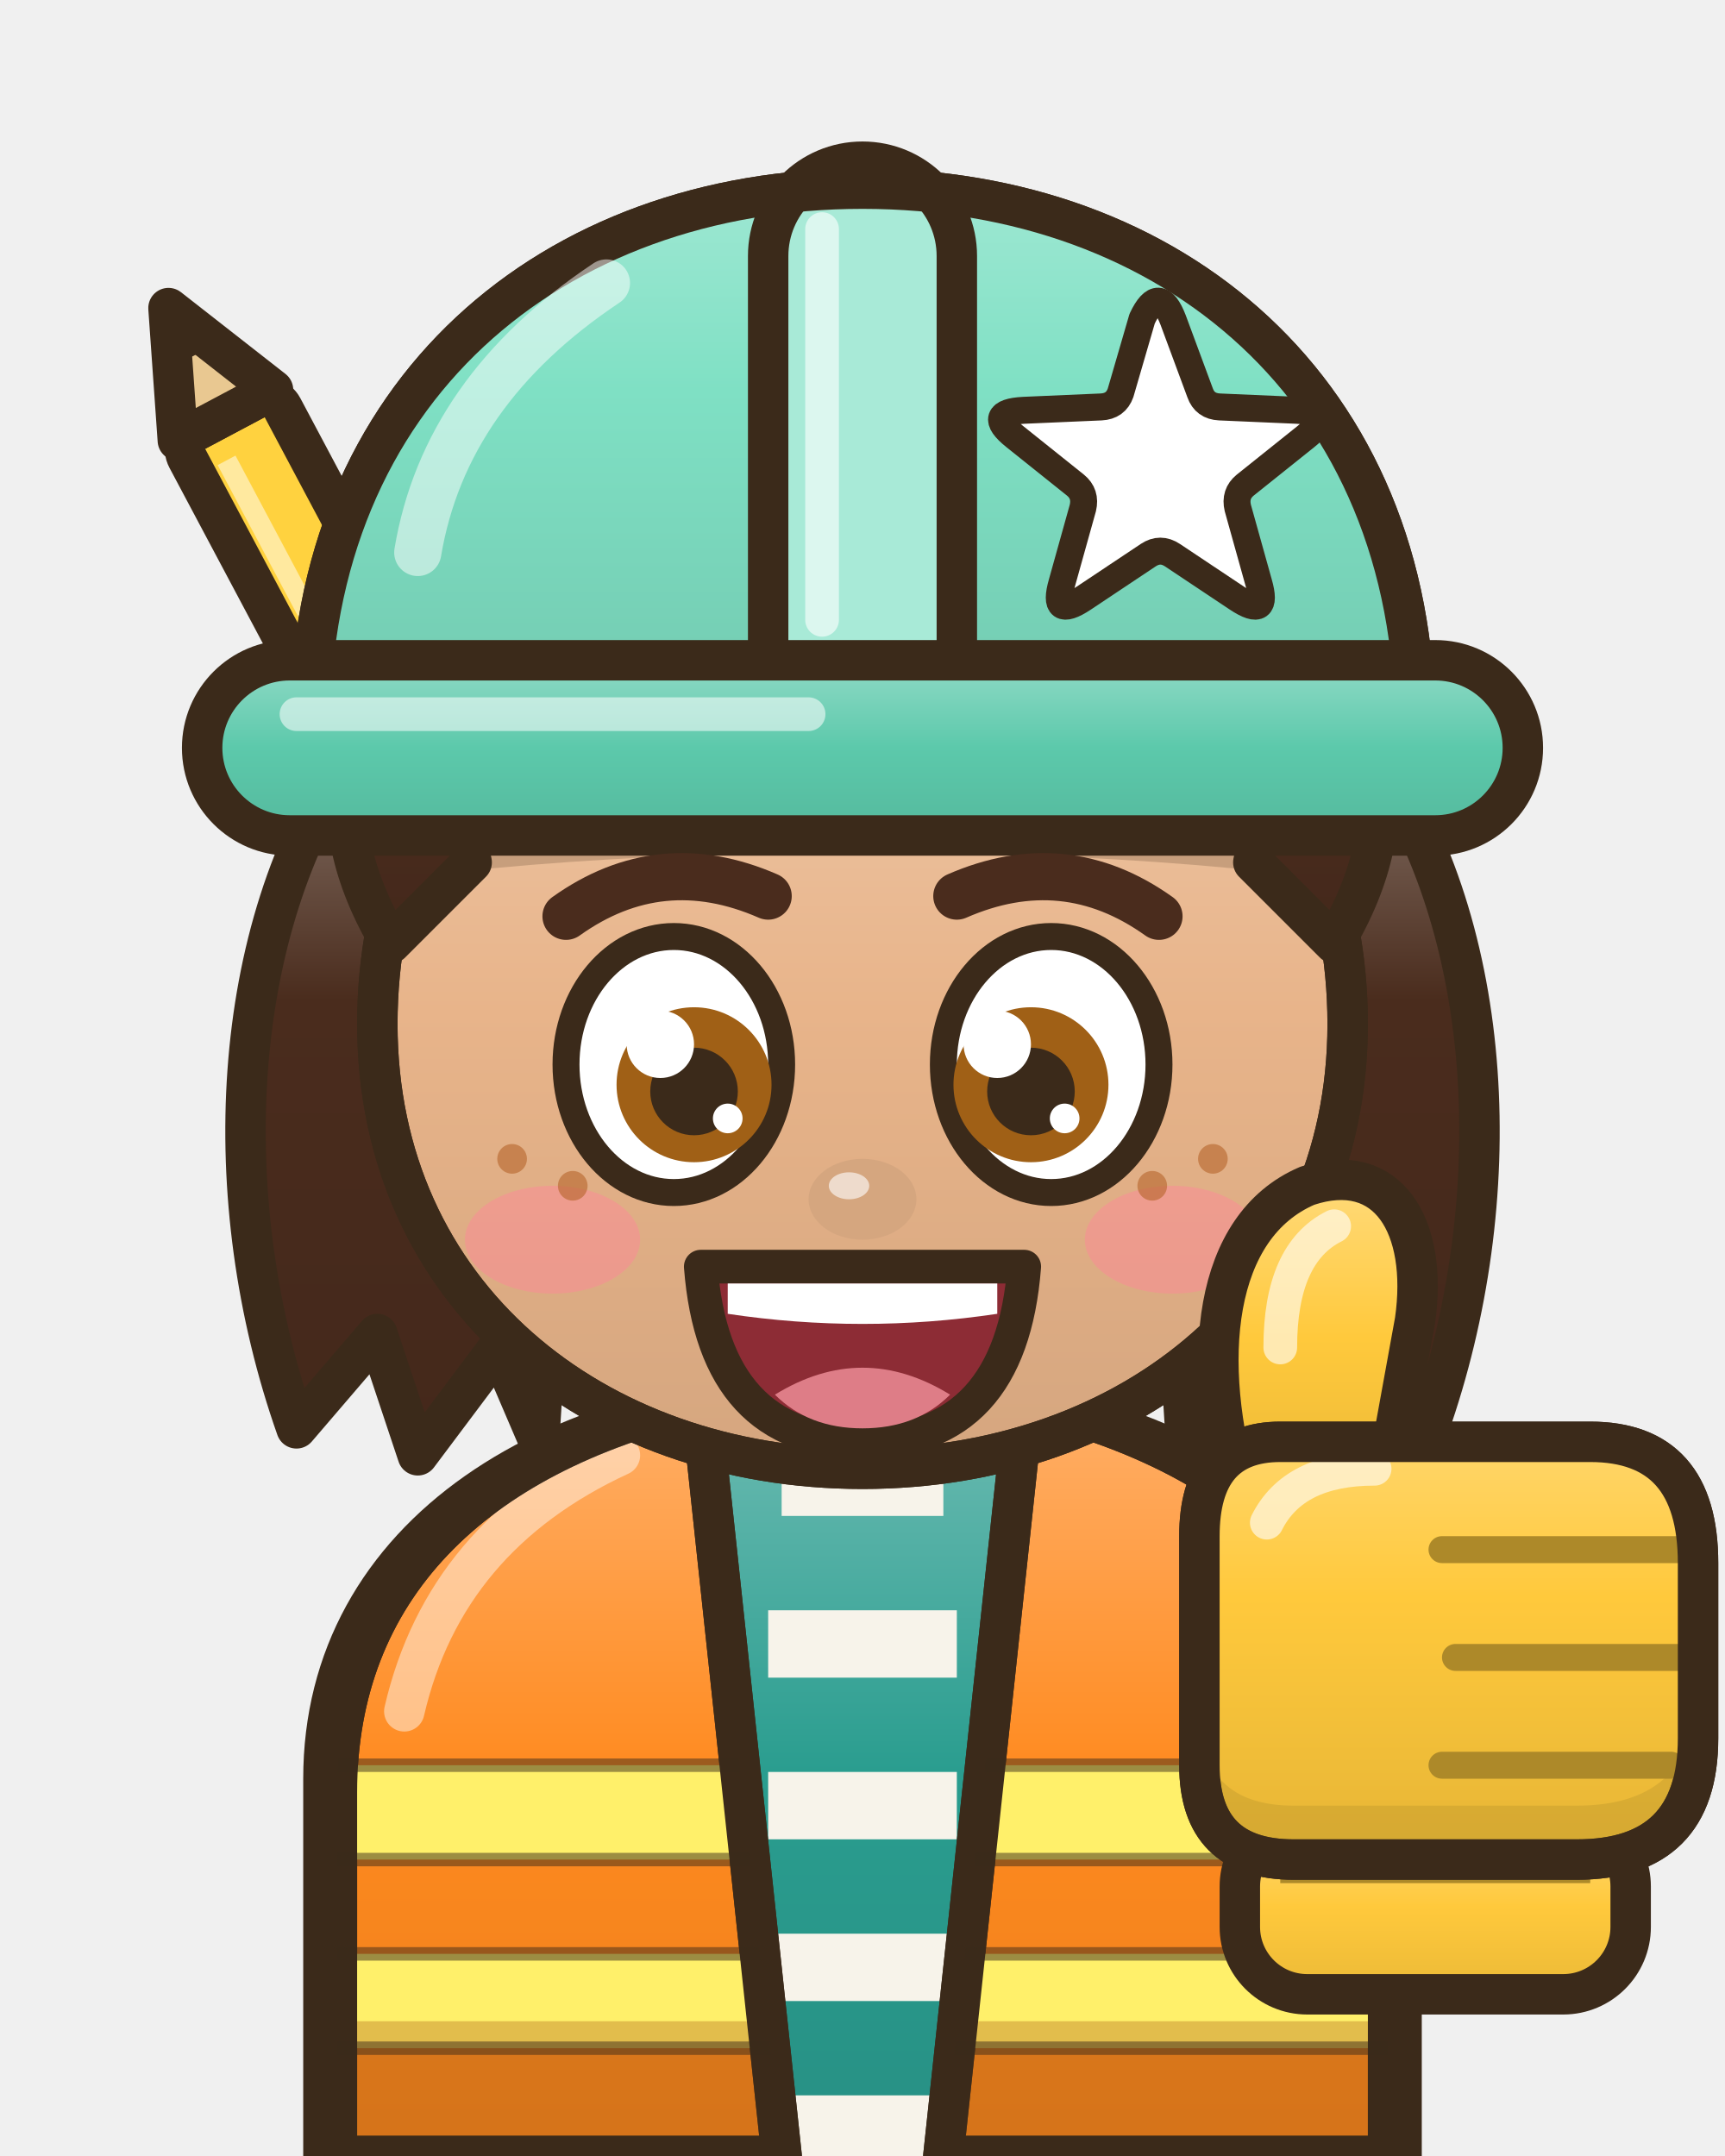
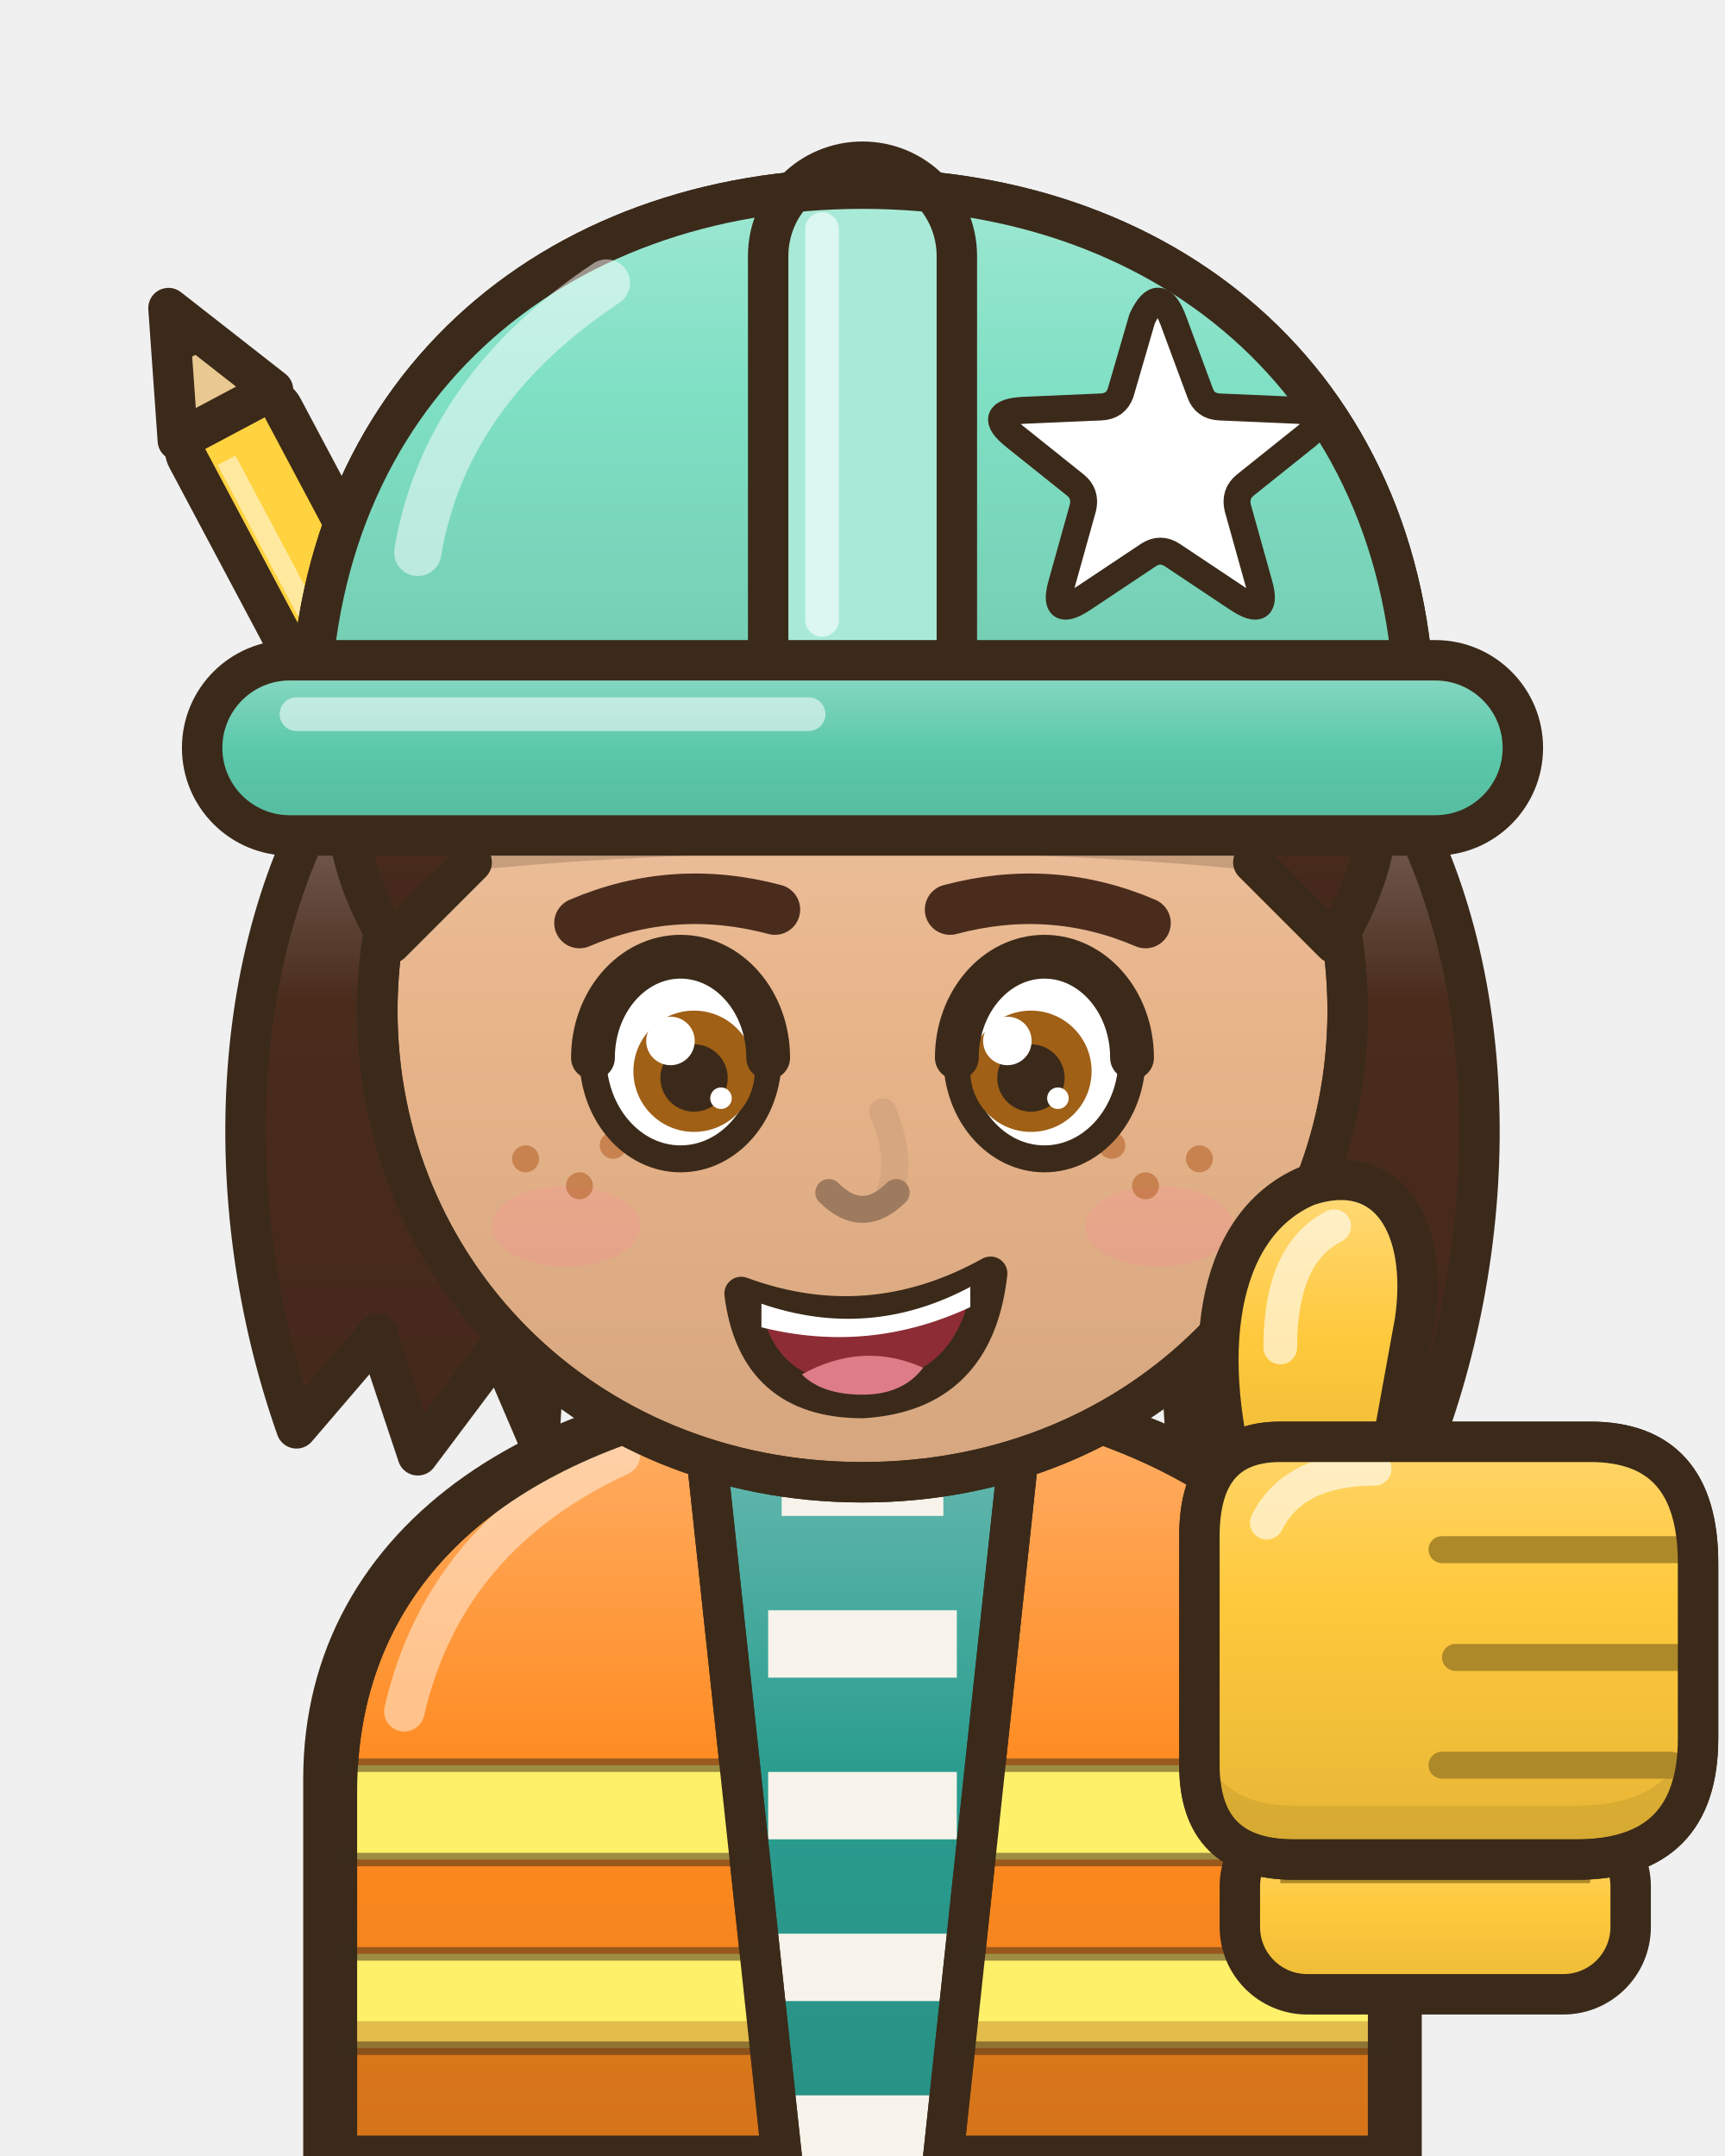
<svg xmlns="http://www.w3.org/2000/svg" viewBox="0 0 256 320" width="256" height="320">
  <defs>
    <linearGradient id="sk" x1="0" y1="0" x2="0" y2="1">
      <stop offset="0" stop-color="#EFCCAF" />
      <stop offset=".5" stop-color="#E8B48A" />
      <stop offset="1" stop-color="#D5A67F" />
    </linearGradient>
    <linearGradient id="hr" x1="0" y1="0" x2="0" y2="1">
      <stop offset="0" stop-color="#847065" />
      <stop offset=".35" stop-color="#4A2C1D" />
      <stop offset="1" stop-color="#44281B" />
    </linearGradient>
    <linearGradient id="hm" x1="0" y1="0" x2="0" y2="1">
      <stop offset="0" stop-color="#A8EAD7" />
      <stop offset=".5" stop-color="#7FE0C4" />
      <stop offset="1" stop-color="#75CEB4" />
    </linearGradient>
    <linearGradient id="br" x1="0" y1="0" x2="0" y2="1">
      <stop offset="0" stop-color="#90DAC6" />
      <stop offset=".5" stop-color="#5CC9AB" />
      <stop offset="1" stop-color="#55B99D" />
    </linearGradient>
    <linearGradient id="vs" x1="0" y1="0" x2="0" y2="1">
      <stop offset="0" stop-color="#FFAF67" />
      <stop offset=".5" stop-color="#FF8A1F" />
      <stop offset="1" stop-color="#EB7F1D" />
    </linearGradient>
    <linearGradient id="sh" x1="0" y1="0" x2="0" y2="1">
      <stop offset="0" stop-color="#6EBCB3" />
      <stop offset=".5" stop-color="#2A9D8F" />
      <stop offset="1" stop-color="#279084" />
    </linearGradient>
    <linearGradient id="gl" x1="0" y1="0" x2="0" y2="1">
      <stop offset="0" stop-color="#FFDA7A" />
      <stop offset=".5" stop-color="#FFC93C" />
      <stop offset="1" stop-color="#EBB937" />
    </linearGradient>
-     <path id="fc" d="M128 82C170 82 200 112 200 152C200 192 168 218 128 218C88 218 56 192 56 152C56 112 86 82 128 82Z" />
+     <path id="fc" d="M128 82C170 82 200 112 200 150C200 188 170 220 128 220C86 220 56 188 56 150C56 112 86 82 128 82Z" />
    <path id="dome" d="M46 108C46 58 82 28 128 28C174 28 210 58 210 108Z" />
    <path id="vl" d="M50 320V266C50 236 70 216 104 208L116 320Z" />
    <path id="vr" d="M206 320V266C206 236 186 216 152 208L140 320Z" />
    <path id="fist" d="M190 214H236Q252 214 252 232V258Q252 276 234 276H192Q178 276 178 262V228Q178 214 190 214Z" />
    <path id="thumb" d="M184 222C178 202 180 182 194 176C206 172 212 182 210 196L206 218Z" />
    <clipPath id="cf">
      <use href="#fc" />
    </clipPath>
    <clipPath id="cd">
      <use href="#dome" />
    </clipPath>
    <clipPath id="cv">
      <use href="#vl" />
      <use href="#vr" />
    </clipPath>
    <clipPath id="cg">
      <use href="#fist" />
    </clipPath>
  </defs>
  <g stroke="#3B2A1A" stroke-width="6" stroke-linejoin="round">
    <path d="M52 112C34 138 32 178 44 212L56 198L62 216L74 200L80 214L84 150L172 150L176 214L182 200L194 216L200 198L212 212C224 178 222 138 204 112Z" fill="url(#hr)" />
    <path d="M48 320V264C48 228 82 206 128 206C174 206 208 228 208 264V320Z" fill="url(#sh)" />
    <path d="M116 220H140M114 244H142M114 268H142M114 292H142M114 316H142" stroke="#F7F3EA" stroke-width="10" stroke-linecap="butt" />
    <path d="M108 206Q128 222 148 206Q148 196 128 196Q108 196 108 206Z" fill="#9E7A5E" />
    <path d="M104 206Q128 228 152 206" fill="none" stroke="#F7F3EA" stroke-width="8" />
    <path d="M104 206Q128 228 152 206" fill="none" stroke-width="3" />
    <use href="#vl" fill="url(#vs)" />
    <use href="#vr" fill="url(#vs)" />
    <g clip-path="url(#cv)" stroke="none">
      <path d="M40 262H220V276H40ZM40 290H220V304H40Z" fill="#FFF06A" />
      <path d="M40 300H220V330H40Z" fill="#AD5E15" fill-opacity=".35" />
      <path d="M60 254Q66 228 92 216" fill="none" stroke="#FFFFFF" stroke-opacity=".45" stroke-width="6" stroke-linecap="round" />
    </g>
    <use href="#vl" fill="none" />
    <use href="#vr" fill="none" />
    <path d="M40 262H112M40 276H113M40 290H114M40 304H115M144 262H216M143 276H216M142 290H216M141 304H216" stroke="#3B2A1A" stroke-width="2" stroke-opacity=".5" clip-path="url(#cv)" />
    <use href="#fc" fill="url(#sk)" />
    <g clip-path="url(#cf)" stroke="none">
      <path d="M40 200C80 230 176 230 216 200V240H40Z" fill="#9E7A5E" fill-opacity=".35" />
      <path d="M40 110H216V134C176 124 80 124 40 134Z" fill="#9E7A5E" fill-opacity=".45" />
    </g>
    <use href="#fc" fill="none" />
    <path d="M58 140C46 120 52 104 64 98L70 128Z" fill="url(#hr)" />
    <path d="M198 140C210 120 204 104 192 98L186 128Z" fill="url(#hr)" />
    <g transform="rotate(-28 54 96)">
      <rect x="44" y="56" width="16" height="64" rx="3" fill="#FFD23F" />
      <path d="M44 56L52 38L60 56Z" fill="#E9C891" />
      <path d="M49.5 45L52 38L54.5 45Z" fill="#3B2A1A" stroke-width="2" />
      <path d="M49 62V114" stroke="#FFFFFF" stroke-opacity=".5" stroke-width="3" />
    </g>
    <use href="#dome" fill="url(#hm)" />
    <g clip-path="url(#cd)" stroke="none">
      <use href="#dome" fill="#569885" fill-opacity=".35" />
      <use href="#dome" y="-10" fill="url(#hm)" />
    </g>
    <rect x="114" y="24" width="28" height="86" rx="14" fill="#A8EAD7" />
    <path d="M122 34V92" stroke="#FFFFFF" stroke-opacity=".6" stroke-width="5" stroke-linecap="round" />
    <use href="#dome" fill="none" />
    <path d="M78.5 45.3Q81 40 83.1 45.5L87.1 56.3Q87.8 58.3 90 58.4L101.5 58.9Q107.3 59.2 102.8 62.8L93.8 70Q92.2 71.3 92.7 73.4L95.8 84.5Q97.4 90 92.6 86.8L83 80.4Q81.2 79.2 79.4 80.4L69.8 86.8Q65 90 66.6 84.5L69.7 73.4Q70.2 71.3 68.6 70L59.6 62.8Q55.1 59.2 60.9 58.9L72.4 58.4Q74.6 58.3 75.3 56.3Z" fill="#FFFFFF" stroke-width="4" transform="translate(91 2)" />
    <path d="M62 82Q66 58 90 42" fill="none" stroke="#FFFFFF" stroke-opacity=".5" stroke-width="7" stroke-linecap="round" />
    <rect x="30" y="98" width="196" height="26" rx="13" fill="url(#br)" />
    <path d="M44 106H120" stroke="#FFFFFF" stroke-opacity=".55" stroke-width="5" stroke-linecap="round" />
    <g id="face" stroke="none">
-       <g fill="#FF879A" fill-opacity=".45">
-         <ellipse cx="82" cy="184" rx="13" ry="8" />
-         <ellipse cx="174" cy="184" rx="13" ry="8" />
+       <g fill="#FF879A" fill-opacity=".22">
+         <ellipse cx="84" cy="182" rx="11" ry="6" />
+         <ellipse cx="172" cy="182" rx="11" ry="6" />
      </g>
      <g fill="#B5652B" fill-opacity=".6">
-         <circle cx="76" cy="172" r="2.2" />
-         <circle cx="85" cy="176" r="2.2" />
-         <circle cx="90" cy="169" r="2.2" />
-         <circle cx="180" cy="172" r="2.2" />
-         <circle cx="171" cy="176" r="2.2" />
-         <circle cx="166" cy="169" r="2.2" />
+         <circle cx="78" cy="172" r="2" />
+         <circle cx="86" cy="176" r="2" />
+         <circle cx="91" cy="170" r="2" />
+         <circle cx="178" cy="172" r="2" />
+         <circle cx="170" cy="176" r="2" />
+         <circle cx="165" cy="170" r="2" />
      </g>
-       <path d="M84 136Q98 126 114 133M142 133Q158 126 172 136" fill="none" stroke="#4A2C1D" stroke-width="7" stroke-linecap="round" />
-       <ellipse cx="100" cy="158" rx="16" ry="19" fill="#FFFFFF" stroke="#3B2A1A" stroke-width="4" />
-       <ellipse cx="156" cy="158" rx="16" ry="19" fill="#FFFFFF" stroke="#3B2A1A" stroke-width="4" />
-       <circle cx="103" cy="161" r="11.5" fill="#A06016" />
-       <circle cx="153" cy="161" r="11.5" fill="#A06016" />
-       <circle cx="103" cy="162" r="6.5" fill="#3B2A1A" />
-       <circle cx="153" cy="162" r="6.5" fill="#3B2A1A" />
-       <circle cx="98" cy="155" r="5" fill="#FFFFFF" />
-       <circle cx="148" cy="155" r="5" fill="#FFFFFF" />
-       <circle cx="108" cy="166" r="2.2" fill="#FFFFFF" />
-       <circle cx="158" cy="166" r="2.2" fill="#FFFFFF" />
-       <ellipse cx="128" cy="178" rx="8" ry="6" fill="#D5A67F" />
-       <ellipse cx="126" cy="176" rx="3" ry="2" fill="#FFFFFF" fill-opacity=".6" />
-       <path d="M104 188H152Q150 214 128 214Q106 214 104 188Z" fill="#8D2C35" stroke="#3B2A1A" stroke-width="5" stroke-linejoin="round" />
-       <path d="M108 190.5H148V195Q128 198 108 195Z" fill="#FFFFFF" />
-       <path d="M115 207Q128 199 141 207Q136 212 128 212Q120 212 115 207Z" fill="#DE7D87" />
+       <path d="M86 137Q100 131 115 135M141 135Q156 131 170 137" fill="none" stroke="#4A2C1D" stroke-width="7.5" stroke-linecap="round" />
+       <ellipse cx="101" cy="157" rx="13" ry="15" fill="#FFFFFF" stroke="#3B2A1A" stroke-width="4" />
+       <ellipse cx="155" cy="157" rx="13" ry="15" fill="#FFFFFF" stroke="#3B2A1A" stroke-width="4" />
+       <circle cx="103" cy="159" r="9" fill="#A06016" />
+       <circle cx="153" cy="159" r="9" fill="#A06016" />
+       <circle cx="103" cy="160" r="5" fill="#3B2A1A" />
+       <circle cx="153" cy="160" r="5" fill="#3B2A1A" />
+       <circle cx="99.5" cy="154.5" r="3.6" fill="#FFFFFF" />
+       <circle cx="149.5" cy="154.5" r="3.6" fill="#FFFFFF" />
+       <circle cx="107" cy="163" r="1.6" fill="#FFFFFF" />
+       <circle cx="157" cy="163" r="1.6" fill="#FFFFFF" />
+       <path d="M88 157A13 15 0 0 1 114 157M142 157A13 15 0 0 1 168 157" fill="none" stroke="#3B2A1A" stroke-width="6.5" stroke-linecap="round" />
+       <path d="M131 165Q134 172 132 177" fill="none" stroke="#D5A67F" stroke-width="4" stroke-linecap="round" />
+       <path d="M123 177Q128 182 133 177" fill="none" stroke="#9E7A5E" stroke-width="4" stroke-linecap="round" />
+       <path d="M110 192Q129 199 147 189Q145 207 128 208Q112 208 110 192Z" fill="#8D2C35" stroke="#3B2A1A" stroke-width="5" stroke-linejoin="round" />
+       <path d="M113 193.5Q129 199 144 191V194Q129 201 113 197Z" fill="#FFFFFF" />
+       <path d="M119 204Q128 199 137 203Q134 207 128 207Q122 207 119 204Z" fill="#DE7D87" />
    </g>
    <path d="M200 230C214 230 230 244 228 262L208 290L186 268Z" fill="url(#sh)" />
    <path d="M200 252L214 240M196 270L216 254" stroke="#F7F3EA" stroke-width="7" />
    <rect x="184" y="270" width="58" height="26" rx="10" fill="url(#gl)" />
    <path d="M190 278H236" stroke="#AD8929" stroke-width="3" />
    <use href="#thumb" fill="url(#gl)" />
    <path d="M190 200Q190 186 198 182" fill="none" stroke="#FFFFFF" stroke-opacity=".6" stroke-width="5" stroke-linecap="round" />
    <use href="#fist" fill="url(#gl)" />
    <g clip-path="url(#cg)" stroke="none">
      <use href="#fist" fill="#AD8929" fill-opacity=".35" />
      <use href="#fist" y="-8" fill="url(#gl)" />
    </g>
    <path d="M214 230H250M216 246H250M214 262H248" fill="none" stroke="#AD8929" stroke-width="4" stroke-linecap="round" />
    <path d="M188 226Q192 218 204 218" fill="none" stroke="#FFFFFF" stroke-opacity=".6" stroke-width="5" stroke-linecap="round" />
    <use href="#fist" fill="none" />
  </g>
</svg>
